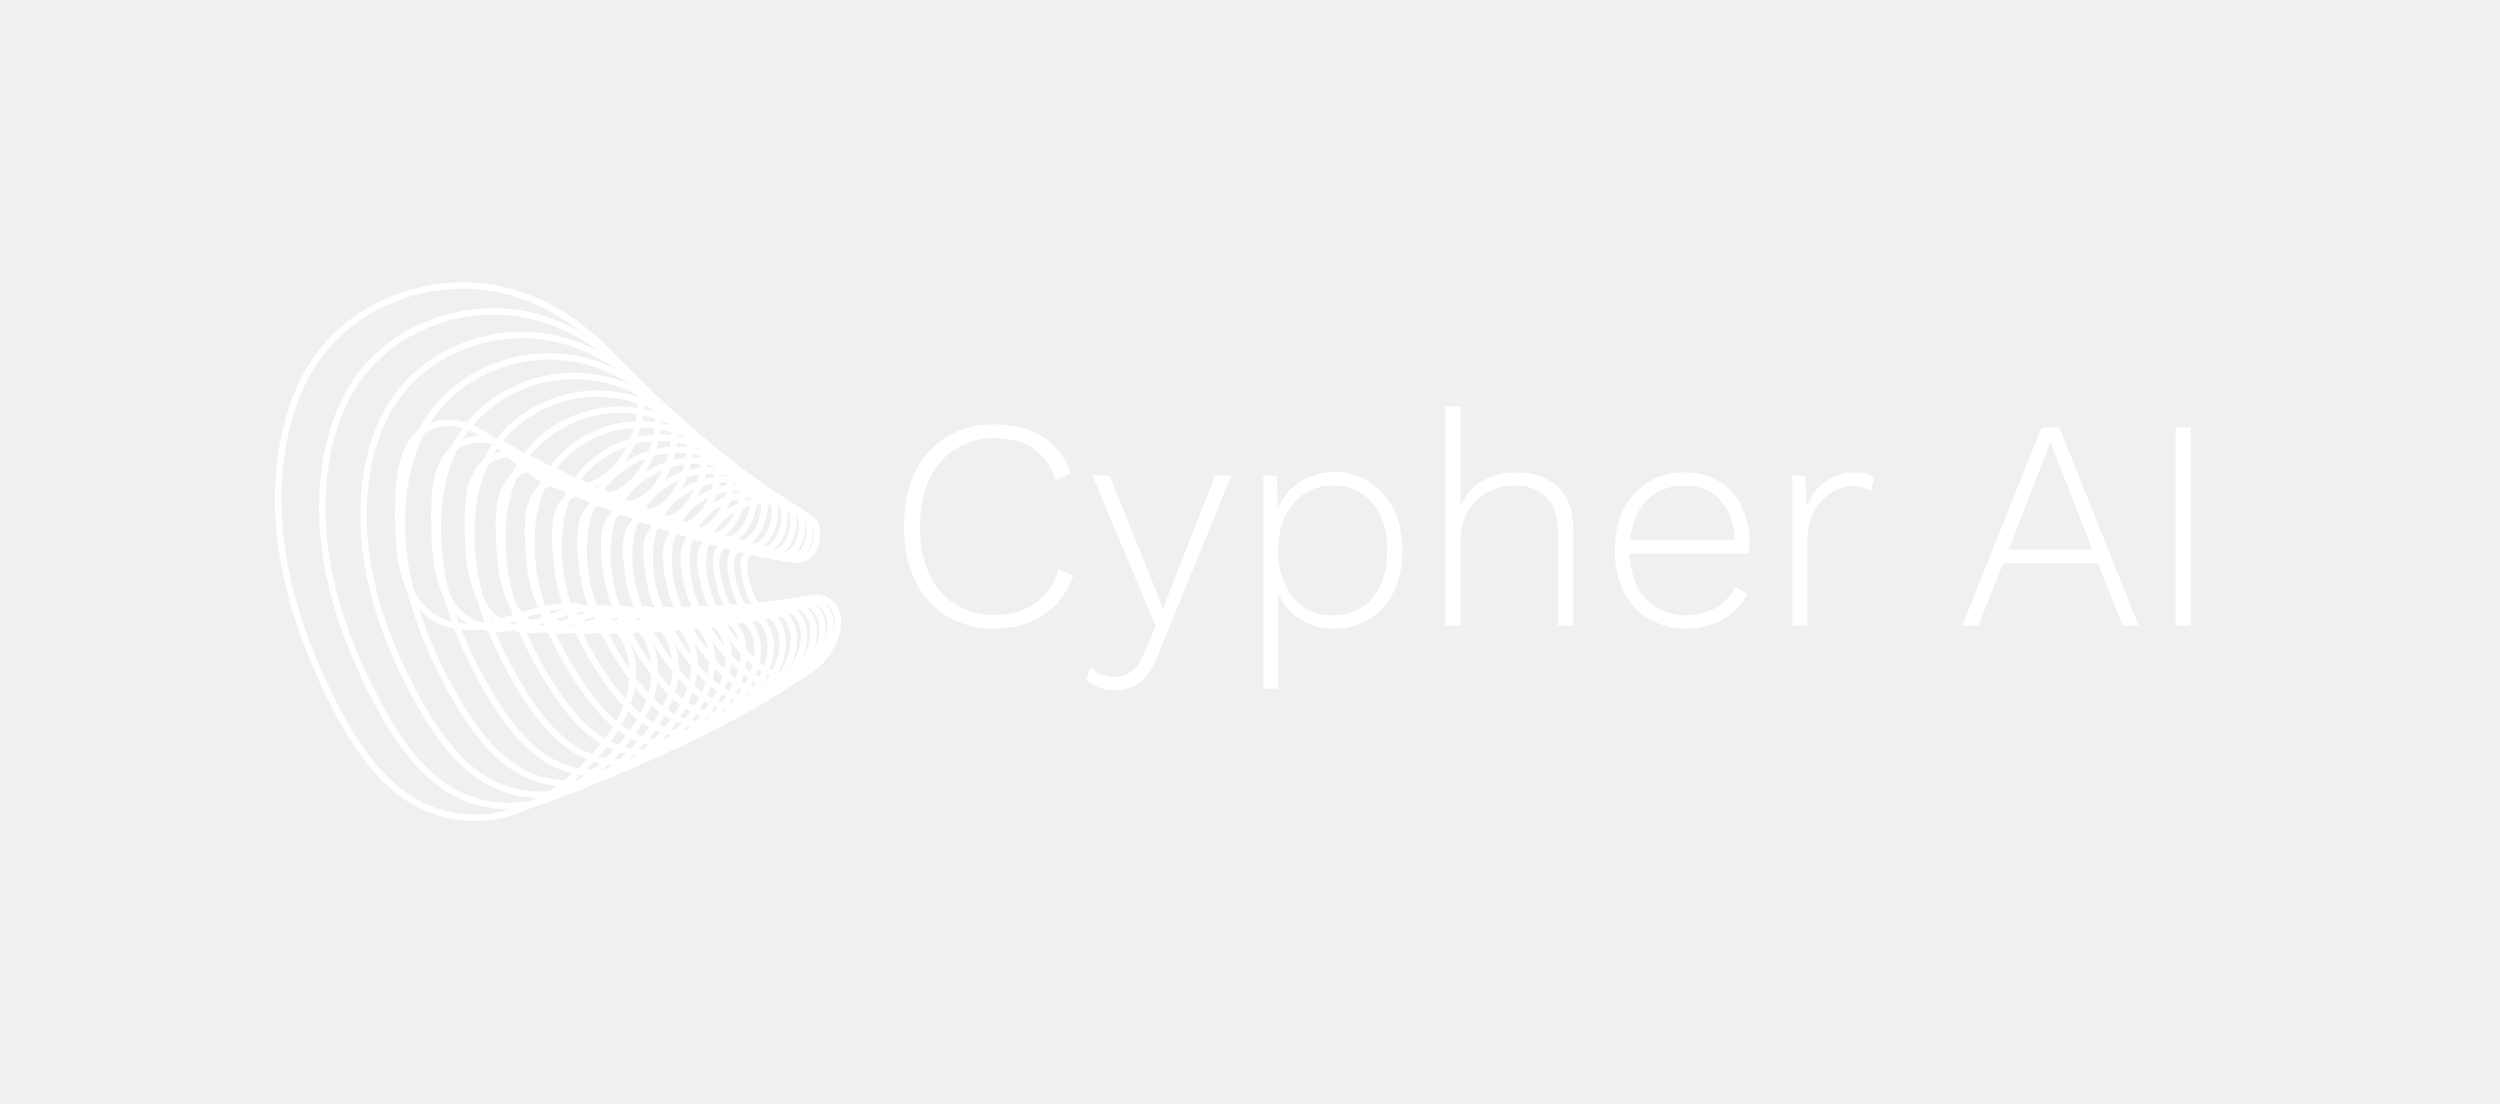
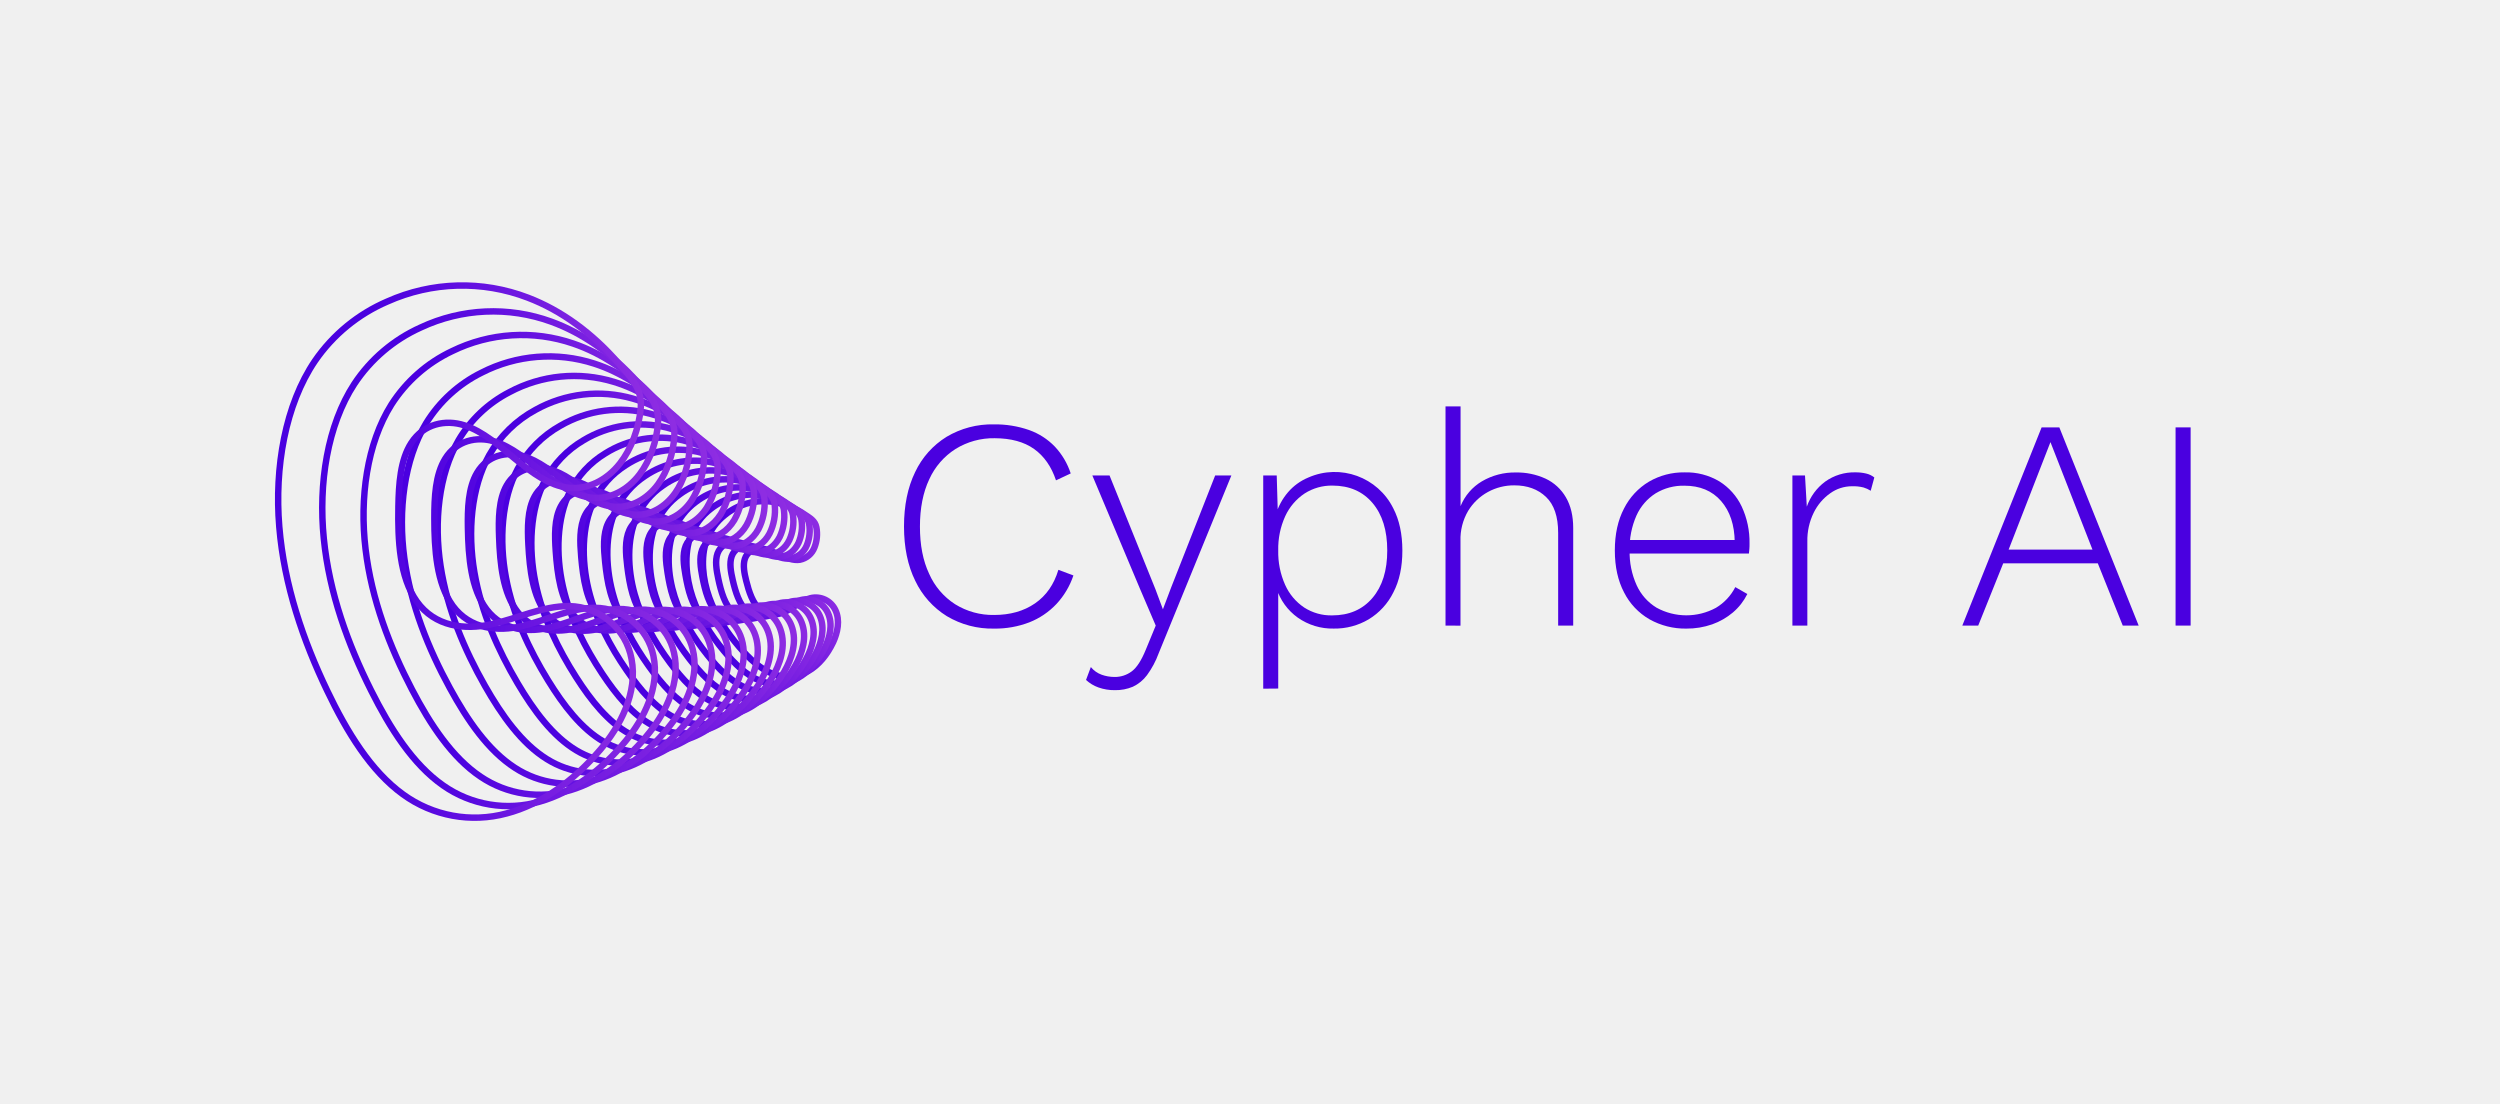
- <svg xmlns="http://www.w3.org/2000/svg" id="Layer_1" data-name="Layer 1" viewBox="0 0 1162.66 513.03">
+ <svg xmlns="http://www.w3.org/2000/svg" xmlns:xlink="http://www.w3.org/1999/xlink" id="Layer_1" data-name="Layer 1" viewBox="0 0 1162.66 513.03">
  <defs>
-     <style>.cls-1{fill:none;stroke:#fff;stroke-miterlimit:10;stroke-width:3px;}.cls-2{fill:#fff;}</style>
+     <style>.cls-1,.cls-10,.cls-11,.cls-12,.cls-13,.cls-14,.cls-15,.cls-16,.cls-2,.cls-3,.cls-4,.cls-5,.cls-6,.cls-7,.cls-8,.cls-9{fill:none;stroke-miterlimit:10;stroke-width:3px;}.cls-1{stroke:url(#linear-gradient);}.cls-2{stroke:url(#linear-gradient-2);}.cls-3{stroke:url(#linear-gradient-3);}.cls-4{stroke:url(#linear-gradient-4);}.cls-5{stroke:url(#linear-gradient-5);}.cls-6{stroke:url(#linear-gradient-6);}.cls-7{stroke:url(#linear-gradient-7);}.cls-8{stroke:url(#linear-gradient-8);}.cls-9{stroke:url(#linear-gradient-9);}.cls-10{stroke:url(#linear-gradient-10);}.cls-11{stroke:url(#linear-gradient-11);}.cls-12{stroke:url(#linear-gradient-12);}.cls-13{stroke:url(#linear-gradient-13);}.cls-14{stroke:url(#linear-gradient-14);}.cls-15{stroke:url(#linear-gradient-15);}.cls-16{stroke:url(#linear-gradient-16);}.cls-17{fill:#4a00e0;}</style>
+     <linearGradient id="linear-gradient" x1="127.85" y1="256.52" x2="299.54" y2="256.52" gradientTransform="translate(266.27 209.6) rotate(-15) scale(0.34)" gradientUnits="userSpaceOnUse">
+       <stop offset="0.26" stop-color="#4a00e0" />
+       <stop offset="1" stop-color="#8e2de2" />
+     </linearGradient>
+     <linearGradient id="linear-gradient-2" x1="127.85" y1="256.52" x2="299.54" y2="256.52" gradientTransform="translate(255.02 203.13) rotate(-14) scale(0.36)" xlink:href="#linear-gradient" />
+     <linearGradient id="linear-gradient-3" x1="127.85" y1="256.52" x2="299.54" y2="256.52" gradientTransform="translate(243.03 195.97) rotate(-13) scale(0.39)" xlink:href="#linear-gradient" />
+     <linearGradient id="linear-gradient-4" x1="127.85" y1="256.52" x2="299.54" y2="256.52" gradientTransform="translate(230.29 188.04) rotate(-12) scale(0.42)" xlink:href="#linear-gradient" />
+     <linearGradient id="linear-gradient-5" x1="127.85" y1="256.52" x2="299.54" y2="256.52" gradientTransform="matrix(0.44, -0.09, 0.09, 0.44, 216.73, 179.28)" xlink:href="#linear-gradient" />
+     <linearGradient id="linear-gradient-6" x1="127.85" y1="256.52" x2="299.54" y2="256.52" gradientTransform="translate(202.33 169.6) rotate(-10) scale(0.48)" xlink:href="#linear-gradient" />
+     <linearGradient id="linear-gradient-7" x1="127.85" y1="256.52" x2="299.54" y2="256.52" gradientTransform="matrix(0.51, -0.08, 0.08, 0.51, 187.02, 158.93)" xlink:href="#linear-gradient" />
+     <linearGradient id="linear-gradient-8" x1="127.85" y1="256.52" x2="299.54" y2="256.52" gradientTransform="translate(170.76 147.17) rotate(-8) scale(0.56)" xlink:href="#linear-gradient" />
+     <linearGradient id="linear-gradient-9" x1="127.85" y1="256.52" x2="299.54" y2="256.52" gradientTransform="translate(153.5 134.23) rotate(-7) scale(0.6)" xlink:href="#linear-gradient" />
+     <linearGradient id="linear-gradient-10" x1="127.85" y1="256.52" x2="299.54" y2="256.52" gradientTransform="translate(135.19 119.98) rotate(-6) scale(0.65)" xlink:href="#linear-gradient" />
+     <linearGradient id="linear-gradient-11" x1="127.85" y1="256.52" x2="299.54" y2="256.52" gradientTransform="matrix(0.69, -0.06, 0.06, 0.69, 115.77, 104.32)" xlink:href="#linear-gradient" />
+     <linearGradient id="linear-gradient-12" x1="127.85" y1="256.52" x2="299.54" y2="256.52" gradientTransform="translate(95.18 87.12) rotate(-4) scale(0.75)" xlink:href="#linear-gradient" />
+     <linearGradient id="linear-gradient-13" x1="127.85" y1="256.52" x2="299.54" y2="256.52" gradientTransform="translate(73.38 68.25) rotate(-3) scale(0.8)" xlink:href="#linear-gradient" />
+     <linearGradient id="linear-gradient-14" x1="127.85" y1="256.52" x2="299.54" y2="256.52" gradientTransform="matrix(0.86, -0.03, 0.03, 0.86, 50.28, 47.55)" xlink:href="#linear-gradient" />
+     <linearGradient id="linear-gradient-15" x1="127.85" y1="256.52" x2="299.54" y2="256.52" gradientTransform="matrix(0.93, -0.02, 0.02, 0.93, 25.85, 24.85)" xlink:href="#linear-gradient" />
+     <linearGradient id="linear-gradient-16" x1="127.85" y1="256.52" x2="299.54" y2="256.52" gradientTransform="matrix(1, 0, 0, 1, 0, 0)" xlink:href="#linear-gradient" />
  </defs>
  <path class="cls-1" d="M358.16,233.23a28.62,28.62,0,0,0-21.08,6.28,26.31,26.31,0,0,0-8.54,11.91c-2.73,7.85-1.81,17.81,1.32,26.52s8.26,16.3,13.9,22.88c4.65,5.42,9.86,10.38,15.66,12.59a19.1,19.1,0,0,0,16.43-1.3c4.91-2.8,8.85-7.65,11.61-13.47,2-4.31,3.39-10.12,1-15a10.07,10.07,0,0,0-11.56-5.44c-4,1-7.36,4-11.08,5.92s-8.37,2.68-12.17-.46c-3.6-3-5.35-8.5-6.62-13.59-.85-3.41-1.6-7.14-.63-10.16a7,7,0,0,1,7.31-4.81c3.06.16,6.12,1.7,9.13,3.07s6.17,2.61,9.15,2.15a9.14,9.14,0,0,0,6.8-5.77,16.85,16.85,0,0,0,.88-9.27c-.55-3.08-3.09-4.41-5.13-5.8A36.11,36.11,0,0,0,358.16,233.23Z" />
-   <path class="cls-1" d="M353.37,230.26a30.83,30.83,0,0,0-22.79,6.35,28.34,28.34,0,0,0-9.4,12.65c-3.08,8.39-2.28,19.11.91,28.54s8.59,17.67,14.53,24.86c4.89,5.91,10.4,11.35,16.6,13.83a20.47,20.47,0,0,0,17.68-1.1c5.33-2.91,9.66-8.05,12.73-14.26,2.28-4.59,3.84-10.81,1.39-16.09A10.83,10.83,0,0,0,372.69,279c-4.33,1-8,4.16-12,6.16s-9.06,2.72-13.08-.72c-3.81-3.27-5.59-9.24-6.86-14.74-.85-3.68-1.6-7.7-.49-10.93a7.53,7.53,0,0,1,7.95-5c3.29.23,6.55,1.94,9.76,3.47s6.58,2.93,9.79,2.49a9.89,9.89,0,0,0,7.43-6.08,18.27,18.27,0,0,0,1.12-10c-.55-3.32-3.24-4.8-5.42-6.33A38.85,38.85,0,0,0,353.37,230.26Z" />
-   <path class="cls-1" d="M348.26,227a33.15,33.15,0,0,0-24.62,6.4A30.63,30.63,0,0,0,313.3,246.8c-3.47,9-2.81,20.51.45,30.7s8.89,19.17,15.15,27c5.14,6.45,11,12.39,17.58,15.18a22.08,22.08,0,0,0,19-.84c5.78-3,10.53-8.48,14-15.1,2.54-4.89,4.33-11.55,1.8-17.27a11.65,11.65,0,0,0-13.14-6.76c-4.68,1-8.66,4.32-13,6.4s-9.78,2.75-14-1c-4-3.58-5.84-10-7.1-16-.84-4-1.57-8.31-.33-11.76a8.11,8.11,0,0,1,8.64-5.26c3.54.31,7,2.2,10.44,3.91s7,3.27,10.48,2.86,6.4-2.79,8.09-6.4a19.51,19.51,0,0,0,1.39-10.68c-.52-3.58-3.39-5.22-5.7-6.9A41.64,41.64,0,0,0,348.26,227Z" />
-   <path class="cls-1" d="M342.84,223.35a35.71,35.71,0,0,0-26.59,6.43A32.72,32.72,0,0,0,304.88,244c-3.9,9.57-3.41,22-.1,33s9.21,20.78,15.78,29.31c5.41,7,11.56,13.54,18.63,16.66a23.75,23.75,0,0,0,20.48-.55c6.27-3.16,11.48-8.92,15.28-16,2.82-5.21,4.88-12.33,2.26-18.53a12.52,12.52,0,0,0-14-7.52c-5.05,1-9.38,4.48-14.13,6.63s-10.57,2.78-15.08-1.36c-4.28-3.93-6.09-10.9-7.33-17.3-.83-4.29-1.53-9-.13-12.65a8.72,8.72,0,0,1,9.39-5.5c3.79.4,7.49,2.5,11.14,4.4s7.49,3.64,11.21,3.27,7-2.88,8.83-6.72a21.1,21.1,0,0,0,1.69-11.46c-.49-3.86-3.55-5.67-6-7.53A45,45,0,0,0,342.84,223.35Z" />
-   <path class="cls-1" d="M337.07,219.36a38.34,38.34,0,0,0-28.7,6.4,35.31,35.31,0,0,0-12.5,15.1c-4.36,10.21-4.07,23.58-.72,35.48s9.51,22.51,16.42,31.81c5.68,7.66,12.17,14.77,19.71,18.26a25.52,25.52,0,0,0,22-.21c6.8-3.28,12.5-9.38,16.73-16.88,3.12-5.55,5.47-13.17,2.77-19.89a13.46,13.46,0,0,0-14.91-8.34c-5.45,1-10.18,4.65-15.32,6.87s-11.42,2.79-16.19-1.75c-4.52-4.31-6.34-11.83-7.56-18.74-.81-4.63-1.48-9.67.1-13.61a9.38,9.38,0,0,1,10.2-5.73c4.07.5,8,2.83,11.9,4.94s8,4.06,12,3.73,7.52-3,9.61-7.06a22.59,22.59,0,0,0,2-12.29c-.45-4.16-3.71-6.17-6.31-8.21A48.23,48.23,0,0,0,337.07,219.36Z" />
-   <path class="cls-1" d="M331,215a41.21,41.21,0,0,0-31,6.35,38,38,0,0,0-13.72,16c-4.88,10.9-4.82,25.28-1.44,38.14s9.8,24.37,17.05,34.51c6,8.34,12.82,16.1,20.85,20a27.44,27.44,0,0,0,23.69.19c7.37-3.39,13.62-9.84,18.31-17.83,3.46-5.91,6.12-14.06,3.35-21.33a14.49,14.49,0,0,0-15.88-9.25c-5.88,1-11,4.81-16.6,7.1s-12.32,2.78-17.36-2.19c-4.79-4.71-6.6-12.84-7.78-20.29-.79-5-1.41-10.42.36-14.62,2-4.79,6.7-6.59,11.07-6s8.55,3.19,12.7,5.53,8.51,4.52,12.82,4.23,8.14-3,10.47-7.41a24.36,24.36,0,0,0,2.42-13.17c-.41-4.48-3.87-6.7-6.63-8.94A51.86,51.86,0,0,0,331,215Z" />
-   <path class="cls-1" d="M324.45,210.1A44.29,44.29,0,0,0,291,216.35a40.75,40.75,0,0,0-15,16.93c-5.46,11.63-5.66,27.08-2.27,41s10.08,26.39,17.69,37.42c6.26,9.08,13.47,17.56,22,21.89a29.51,29.51,0,0,0,25.47.65c8-3.51,14.83-10.33,20-18.83,3.84-6.29,6.86-15,4-22.86A15.58,15.58,0,0,0,346,282.27c-6.33,1-11.94,5-18,7.32s-13.31,2.76-18.64-2.67c-5.05-5.16-6.85-13.93-8-22-.76-5.39-1.32-11.24.66-15.72,2.25-5.11,7.33-7,12-6.21s9.14,3.59,13.55,6.18,9.06,5,13.71,4.8,8.8-3.12,11.39-7.78a26.15,26.15,0,0,0,2.85-14.11c-.36-4.82-4-7.28-7-9.74A55.81,55.81,0,0,0,324.45,210.1Z" />
-   <path class="cls-1" d="M317.56,204.76a47.71,47.71,0,0,0-36.06,6.09A43.81,43.81,0,0,0,265,228.77c-6.09,12.4-6.6,29-3.21,44s10.34,28.56,18.31,40.56c6.56,9.88,14.16,19.13,23.28,24a31.71,31.71,0,0,0,27.37,1.17c8.65-3.62,16.14-10.82,21.87-19.86,4.24-6.69,7.65-16,4.74-24.51a16.76,16.76,0,0,0-18-11.33c-6.83.9-12.93,5.11-19.46,7.53s-14.35,2.72-20-3.22c-5.34-5.64-7.11-15.11-8.17-23.76-.71-5.8-1.21-12.1,1-16.89,2.52-5.45,8-7.34,13-6.45s9.76,4,14.45,6.9,9.65,5.57,14.65,5.41,9.52-3.19,12.39-8.14A28.1,28.1,0,0,0,350.64,229c-.29-5.19-4.2-7.9-7.3-10.6A60,60,0,0,0,317.56,204.76Z" />
-   <path class="cls-1" d="M310.24,198.89a51.29,51.29,0,0,0-38.88,5.87,47.11,47.11,0,0,0-18.06,19c-6.78,13.22-7.64,31.07-4.28,47.26s10.58,30.9,18.93,43.95c6.87,10.74,14.86,20.82,24.58,26.18a34.12,34.12,0,0,0,29.4,1.77c9.37-3.72,17.55-11.33,23.88-20.94,4.69-7.11,8.53-17.06,5.56-26.26a18,18,0,0,0-19.11-12.52c-7.37.84-14,5.25-21.07,7.73s-15.48,2.65-21.42-3.84c-5.64-6.16-7.36-16.37-8.34-25.7-.65-6.25-1.07-13,1.4-18.13,2.82-5.81,8.75-7.74,14.13-6.7s10.42,4.53,15.41,7.7,10.27,6.16,15.65,6.09,10.3-3.25,13.48-8.52a30.37,30.37,0,0,0,3.86-16.19c-.22-5.59-4.37-8.57-7.65-11.54A64.6,64.6,0,0,0,310.24,198.89Z" />
-   <path class="cls-1" d="M302.49,192.45A55.07,55.07,0,0,0,260.58,198a50.72,50.72,0,0,0-19.78,20c-7.54,14.08-8.79,33.26-5.48,50.73s10.79,33.42,19.52,47.6c7.18,11.68,15.59,22.67,25.94,28.61a36.65,36.65,0,0,0,31.57,2.46c10.15-3.83,19.08-11.85,26.07-22.07,5.17-7.56,9.49-18.17,6.47-28.13a19.36,19.36,0,0,0-20.32-13.81c-7.93.76-15.15,5.38-22.79,7.91s-16.7,2.56-23-4.53c-5.94-6.73-7.6-17.74-8.48-27.78-.58-6.73-.9-14,1.85-19.47,3.13-6.2,9.55-8.16,15.32-6.94s11.11,5.06,16.41,8.57,10.93,6.81,16.71,6.84,11.14-3.3,14.65-8.91a32.54,32.54,0,0,0,4.46-17.34c-.13-6-4.54-9.29-8-12.54C322.93,201,312.88,195.21,302.49,192.45Z" />
-   <path class="cls-1" d="M294.27,185.37a59.33,59.33,0,0,0-45.16,5.21,54.5,54.5,0,0,0-21.64,21.18c-8.37,15-10.08,35.59-6.84,54.43s11,36.14,20.09,51.55c7.5,12.69,16.33,24.67,27.35,31.25a39.46,39.46,0,0,0,33.9,3.24c11-3.94,20.74-12.39,28.44-23.25,5.7-8,10.54-19.36,7.48-30.11a20.83,20.83,0,0,0-21.58-15.24c-8.54.67-16.39,5.5-24.65,8.08s-18,2.44-24.6-5.3c-6.26-7.35-7.84-19.21-8.6-30-.5-7.25-.71-15.1,2.35-20.9,3.49-6.6,10.43-8.59,16.6-7.16s11.85,5.64,17.49,9.51,11.62,7.53,17.84,7.67,12-3.34,15.92-9.3a35,35,0,0,0,5.11-18.56c0-6.46-4.7-10.08-8.37-13.63C316.09,195,305.39,188.53,294.27,185.37Z" />
-   <path class="cls-1" d="M285.58,177.61a63.67,63.67,0,0,0-48.65,4.76,58.53,58.53,0,0,0-23.67,22.36c-9.28,16-11.5,38.07-8.38,58.39s11.12,39.05,20.63,55.8c7.84,13.78,17.1,26.82,28.82,34.1a42.4,42.4,0,0,0,36.39,4.12c11.87-4,22.52-12.93,31-24.46,6.28-8.52,11.7-20.61,8.6-32.23a22.39,22.39,0,0,0-22.91-16.79c-9.19.56-17.73,5.61-26.66,8.23s-19.39,2.28-26.34-6.17c-6.6-8-8.07-20.8-8.68-32.44-.4-7.8-.48-16.25,2.92-22.42,3.87-7,11.37-9,18-7.4s12.64,6.3,18.63,10.56,12.34,8.32,19,8.58c6.54.26,13-3.36,17.29-9.7a37.76,37.76,0,0,0,5.85-19.85c.08-7-4.88-10.93-8.75-14.82C308.85,188.35,297.47,181.22,285.58,177.61Z" />
-   <path class="cls-1" d="M276.37,169.1A68.52,68.52,0,0,0,224,173.3a63.12,63.12,0,0,0-25.87,23.6c-10.27,17-13.08,40.72-10.1,62.62s11.23,42.2,21.14,60.38c8.16,15,17.87,29.16,30.34,37.2a45.59,45.59,0,0,0,39,5.11c12.84-4.1,24.46-13.47,33.8-25.71,6.91-9,13-21.94,9.85-34.5a24.08,24.08,0,0,0-24.31-18.47c-9.9.43-19.17,5.69-28.82,8.34s-20.89,2.1-28.21-7.12c-6.94-8.74-8.28-22.51-8.71-35-.3-8.4-.22-17.48,3.55-24.05,4.3-7.49,12.39-9.51,19.47-7.62s13.47,7,19.83,11.71,13.12,9.17,20.3,9.58,14-3.38,18.77-10.11c3.89-5.54,6.42-13.5,6.66-21.23.22-7.48-5-11.84-9.13-16.1C301.19,181.08,289.09,173.21,276.37,169.1Z" />
-   <path class="cls-1" d="M266.63,159.79a73.63,73.63,0,0,0-56.41,3.53A67.85,67.85,0,0,0,182,188.2c-11.36,18.08-14.82,43.53-12,67.14s11.28,45.57,21.59,65.3c8.49,16.25,18.67,31.69,31.92,40.57a49,49,0,0,0,41.88,6.23c13.88-4.17,26.55-14,36.82-27,7.6-9.59,14.35-23.35,11.24-36.9a25.88,25.88,0,0,0-25.79-20.32c-10.65.27-20.72,5.76-31.14,8.43s-22.5,1.86-30.19-8.19c-7.3-9.53-8.49-24.36-8.72-37.84-.15-9,.1-18.79,4.28-25.79,4.75-8,13.5-10,21.07-7.82s14.35,7.79,21.1,13,13.93,10.1,21.64,10.68c7.55.56,15.16-3.37,20.37-10.51,4.29-5.89,7.16-14.4,7.56-22.71.38-8-5.19-12.82-9.51-17.47C293.09,173.13,280.23,164.43,266.63,159.79Z" />
-   <path class="cls-1" d="M256.34,149.58a79.22,79.22,0,0,0-60.71,2.74,72.83,72.83,0,0,0-30.84,26.23c-12.56,19.22-16.76,46.52-14.2,71.95s11.27,49.2,22,70.61c8.83,17.63,19.48,34.42,33.56,44.22A52.74,52.74,0,0,0,251,372.81c15-4.22,28.81-14.59,40.1-28.35,8.34-10.17,15.85-24.83,12.77-39.46a27.83,27.83,0,0,0-27.35-22.33c-11.45.1-22.38,5.8-33.63,8.48s-24.23,1.57-32.31-9.37C203,271.4,202,255.43,202,240.94c0-9.71.46-20.21,5.08-27.65,5.26-8.48,14.7-10.49,22.8-8s15.28,8.63,22.44,14.32,14.79,11.13,23.07,11.89c8.11.74,16.36-3.33,22.1-10.92,4.72-6.25,8-15.34,8.55-24.27.56-8.62-5.34-13.88-9.9-19C284.53,164.43,270.87,154.84,256.34,149.58Z" />
-   <path class="cls-1" d="M245.46,138.42a85.19,85.19,0,0,0-65.32,1.81,78.34,78.34,0,0,0-33.65,27.61c-13.86,20.43-18.88,49.7-16.61,77.09s11.19,53.11,22.31,76.33c9.15,19.12,20.29,37.37,35.24,48.17a56.67,56.67,0,0,0,48.14,8.88c16.22-4.25,31.25-15.14,43.65-29.72,9.16-10.78,17.51-26.4,14.47-42.19a29.93,29.93,0,0,0-29-24.52c-12.31-.11-24.16,5.82-36.31,8.48s-26.08,1.25-34.56-10.67c-8.05-11.3-8.82-28.49-8.54-44.07.18-10.44.87-21.72,6-29.63,5.82-9,16-11,24.67-8.19s16.26,9.57,23.86,15.82,15.69,12.24,24.58,13.22c8.7.95,17.64-3.28,23.95-11.33,5.2-6.63,8.86-16.34,9.66-25.93.76-9.26-5.48-15-10.29-20.57C275.49,154.91,261,144.34,245.46,138.42Z" />
-   <path class="cls-2" d="M499.21,267.62a36.62,36.62,0,0,1-7.89,13.27,34.87,34.87,0,0,1-12.57,8.52,44,44,0,0,1-16.42,2.93,41.14,41.14,0,0,1-22-5.79,39,39,0,0,1-14.67-16.42q-5.24-10.61-5.24-25.28t5.17-25.28a38.57,38.57,0,0,1,14.6-16.41,41.15,41.15,0,0,1,22-5.8A47.76,47.76,0,0,1,478.61,200a31.05,31.05,0,0,1,11.94,7.68,33.26,33.26,0,0,1,7.4,12.5l-6.84,3.21q-3.23-9.63-10.2-14.59t-18.3-5a33.47,33.47,0,0,0-18.22,5,32.69,32.69,0,0,0-12.23,14.1q-4.32,9.15-4.33,22t4.27,21.93A32.26,32.26,0,0,0,444.18,281a33.2,33.2,0,0,0,18.15,5q11.18,0,19-5.38T492.22,265Z" />
-   <path class="cls-2" d="M572.67,221.11l-33.8,82.68a40.92,40.92,0,0,1-5.44,10.2,17.32,17.32,0,0,1-6.57,5.38,20.54,20.54,0,0,1-8.38,1.6,22.13,22.13,0,0,1-7.61-1.25,16.82,16.82,0,0,1-5.8-3.5l2.24-6a11.45,11.45,0,0,0,5,3.56,17.73,17.73,0,0,0,6,1.05,13,13,0,0,0,8-2.59q3.5-2.58,6.57-10.12l4.61-11.18-7.41-17.31L508,221.11h8L537.34,274l3.49,9.36,3.77-10,20.53-52.24Z" />
-   <path class="cls-2" d="M587.48,320.28V221.11h6.28l.56,19.41-1-1.11A28.5,28.5,0,0,1,599,228.93a25.19,25.19,0,0,1,9.43-6.84A30.43,30.43,0,0,1,648,236.47q4.18,8.1,4.19,19.56T648,275.51A30.29,30.29,0,0,1,636.57,288a30.89,30.89,0,0,1-16.27,4.33,28,28,0,0,1-16.76-5.1,26.44,26.44,0,0,1-9.92-13.75l.84-1.26v48Zm32-34.08q11.88,0,18.79-8.11T645.16,256q0-14-6.84-22.07t-18.58-8.1a23.3,23.3,0,0,0-13.06,3.7A25.46,25.46,0,0,0,597.74,240a36.47,36.47,0,0,0-3.28,16A37.12,37.12,0,0,0,597.67,272a24.87,24.87,0,0,0,8.87,10.54A23.08,23.08,0,0,0,619.46,286.2Z" />
-   <path class="cls-2" d="M672.26,290.94V189h7v46.38a23.78,23.78,0,0,1,9.92-11.53,30,30,0,0,1,15.78-4.12,31.8,31.8,0,0,1,13.83,2.87,21.48,21.48,0,0,1,9.43,8.65q3.42,5.81,3.42,14.32v45.39h-7V247.79q0-11.32-5.66-16.7t-14.74-5.37A25.19,25.19,0,0,0,692,228.79a24.59,24.59,0,0,0-9.22,8.8,26,26,0,0,0-3.56,14v39.38Z" />
-   <path class="cls-2" d="M784.27,292.34A33.87,33.87,0,0,1,767.09,288a30,30,0,0,1-11.8-12.5Q751,267.34,751,256t4.26-19.49a30.48,30.48,0,0,1,11.6-12.5,32,32,0,0,1,16.55-4.33,30,30,0,0,1,16.2,4.19A27.7,27.7,0,0,1,810,235.56a39.07,39.07,0,0,1,3.64,17.25c0,.84,0,1.66-.07,2.45s-.12,1.51-.21,2.16h-58v-6.28h54.89l-3.49,1q-.13-12-6.35-19.14t-17.11-7.12A24.62,24.62,0,0,0,770,229.42a23.78,23.78,0,0,0-8.94,10.33A37.79,37.79,0,0,0,757.88,256a37.08,37.08,0,0,0,3.28,16.2,23.69,23.69,0,0,0,9.22,10.4,28.8,28.8,0,0,0,27.65.07,23.85,23.85,0,0,0,9-9.63l5.59,3.21a27,27,0,0,1-6.71,8.59,31,31,0,0,1-9.63,5.52A35.49,35.49,0,0,1,784.27,292.34Z" />
-   <path class="cls-2" d="M833.58,290.94V221.11h5.86l.84,14.52A24.49,24.49,0,0,1,848.8,224a23.13,23.13,0,0,1,14.11-4.33,20.92,20.92,0,0,1,5,.56,9.54,9.54,0,0,1,3.77,1.82L870,228.23a13.61,13.61,0,0,0-3.35-1.53,19.54,19.54,0,0,0-5.45-.56,17.34,17.34,0,0,0-10.05,3.28,23.84,23.84,0,0,0-7.69,9.08,29.21,29.21,0,0,0-2.93,13.34v39.1Z" />
-   <path class="cls-2" d="M994.62,290.94h-7.4L975.62,262h-44L920,290.94h-7.4l36.88-92.18h8.24Zm-60.48-35.33h39l-19.55-50Z" />
-   <path class="cls-2" d="M1018.78,198.76v92.18h-7V198.76Z" />
+   <path class="cls-2" d="M353.37,230.26a30.83,30.83,0,0,0-22.79,6.35,28.34,28.34,0,0,0-9.4,12.65c-3.08,8.39-2.28,19.11.91,28.54s8.59,17.67,14.53,24.86c4.89,5.91,10.4,11.35,16.6,13.83a20.47,20.47,0,0,0,17.68-1.1c5.33-2.91,9.66-8.05,12.73-14.26,2.28-4.59,3.84-10.81,1.39-16.09A10.83,10.83,0,0,0,372.69,279c-4.33,1-8,4.16-12,6.16s-9.06,2.72-13.08-.72c-3.81-3.27-5.59-9.24-6.86-14.74-.85-3.68-1.6-7.7-.49-10.93a7.53,7.53,0,0,1,7.95-5c3.29.23,6.55,1.94,9.76,3.47s6.58,2.93,9.79,2.49a9.89,9.89,0,0,0,7.43-6.08,18.27,18.27,0,0,0,1.12-10c-.55-3.32-3.24-4.8-5.42-6.33A38.85,38.85,0,0,0,353.37,230.26Z" />
+   <path class="cls-3" d="M348.26,227a33.15,33.15,0,0,0-24.62,6.4A30.63,30.63,0,0,0,313.3,246.8c-3.47,9-2.81,20.51.45,30.7s8.89,19.17,15.15,27c5.14,6.45,11,12.39,17.58,15.18a22.08,22.08,0,0,0,19-.84c5.78-3,10.53-8.48,14-15.1,2.54-4.89,4.33-11.55,1.8-17.27a11.65,11.65,0,0,0-13.14-6.76c-4.68,1-8.66,4.32-13,6.4s-9.78,2.75-14-1c-4-3.58-5.84-10-7.1-16-.84-4-1.57-8.31-.33-11.76a8.11,8.11,0,0,1,8.64-5.26c3.54.31,7,2.2,10.44,3.91s7,3.27,10.48,2.86,6.4-2.79,8.09-6.4a19.51,19.51,0,0,0,1.39-10.68c-.52-3.58-3.39-5.22-5.7-6.9A41.64,41.64,0,0,0,348.26,227Z" />
+   <path class="cls-4" d="M342.84,223.35a35.71,35.71,0,0,0-26.59,6.43A32.72,32.72,0,0,0,304.88,244c-3.9,9.57-3.41,22-.1,33s9.21,20.78,15.78,29.31c5.41,7,11.56,13.54,18.63,16.66a23.75,23.75,0,0,0,20.48-.55c6.27-3.16,11.48-8.92,15.28-16,2.82-5.21,4.88-12.33,2.26-18.53a12.52,12.52,0,0,0-14-7.52c-5.05,1-9.38,4.48-14.13,6.63s-10.57,2.78-15.08-1.36c-4.28-3.93-6.09-10.9-7.33-17.3-.83-4.29-1.53-9-.13-12.65a8.72,8.72,0,0,1,9.39-5.5c3.79.4,7.49,2.5,11.14,4.4s7.49,3.64,11.21,3.27,7-2.88,8.83-6.72a21.1,21.1,0,0,0,1.69-11.46c-.49-3.86-3.55-5.67-6-7.53A45,45,0,0,0,342.84,223.35Z" />
+   <path class="cls-5" d="M337.07,219.36a38.34,38.34,0,0,0-28.7,6.4,35.31,35.31,0,0,0-12.5,15.1c-4.36,10.21-4.07,23.58-.72,35.48s9.51,22.51,16.42,31.81c5.68,7.66,12.17,14.77,19.71,18.26a25.52,25.52,0,0,0,22-.21c6.8-3.28,12.5-9.38,16.73-16.88,3.12-5.55,5.47-13.17,2.77-19.89a13.46,13.46,0,0,0-14.91-8.34c-5.45,1-10.18,4.65-15.32,6.87s-11.42,2.79-16.19-1.75c-4.52-4.31-6.34-11.83-7.56-18.74-.81-4.63-1.48-9.67.1-13.61a9.38,9.38,0,0,1,10.2-5.73c4.07.5,8,2.83,11.9,4.94s8,4.06,12,3.73,7.52-3,9.61-7.06a22.59,22.59,0,0,0,2-12.29c-.45-4.16-3.71-6.17-6.31-8.21A48.23,48.23,0,0,0,337.07,219.36Z" />
+   <path class="cls-6" d="M331,215a41.21,41.21,0,0,0-31,6.35,38,38,0,0,0-13.72,16c-4.88,10.9-4.82,25.28-1.44,38.14s9.8,24.37,17.05,34.51c6,8.34,12.82,16.1,20.85,20a27.44,27.44,0,0,0,23.69.19c7.37-3.39,13.62-9.84,18.31-17.83,3.46-5.91,6.12-14.06,3.35-21.33a14.49,14.49,0,0,0-15.88-9.25c-5.88,1-11,4.81-16.6,7.1s-12.32,2.78-17.36-2.19c-4.79-4.71-6.6-12.84-7.78-20.29-.79-5-1.41-10.42.36-14.62,2-4.79,6.7-6.59,11.07-6s8.55,3.19,12.7,5.53,8.51,4.52,12.82,4.23,8.14-3,10.47-7.41a24.36,24.36,0,0,0,2.42-13.17c-.41-4.48-3.87-6.7-6.63-8.94A51.86,51.86,0,0,0,331,215Z" />
+   <path class="cls-7" d="M324.45,210.1A44.29,44.29,0,0,0,291,216.35a40.75,40.75,0,0,0-15,16.93c-5.46,11.63-5.66,27.08-2.27,41s10.08,26.39,17.69,37.42c6.26,9.08,13.47,17.56,22,21.89a29.51,29.51,0,0,0,25.47.65c8-3.51,14.83-10.33,20-18.83,3.84-6.29,6.86-15,4-22.86A15.58,15.58,0,0,0,346,282.27c-6.33,1-11.94,5-18,7.32s-13.31,2.76-18.64-2.67c-5.05-5.16-6.85-13.93-8-22-.76-5.39-1.32-11.24.66-15.72,2.25-5.11,7.33-7,12-6.21s9.14,3.59,13.55,6.18,9.06,5,13.71,4.8,8.8-3.12,11.39-7.78a26.15,26.15,0,0,0,2.85-14.11c-.36-4.82-4-7.28-7-9.74A55.81,55.81,0,0,0,324.45,210.1Z" />
+   <path class="cls-8" d="M317.56,204.76a47.71,47.71,0,0,0-36.06,6.09A43.81,43.81,0,0,0,265,228.77c-6.09,12.4-6.6,29-3.21,44s10.34,28.56,18.31,40.56c6.56,9.88,14.16,19.13,23.28,24a31.71,31.71,0,0,0,27.37,1.17c8.65-3.62,16.14-10.82,21.87-19.86,4.24-6.69,7.65-16,4.74-24.51a16.76,16.76,0,0,0-18-11.33c-6.83.9-12.93,5.11-19.46,7.53s-14.35,2.72-20-3.22c-5.34-5.64-7.11-15.11-8.17-23.76-.71-5.8-1.21-12.1,1-16.89,2.52-5.45,8-7.34,13-6.45s9.76,4,14.45,6.9,9.65,5.57,14.65,5.41,9.52-3.19,12.39-8.14A28.1,28.1,0,0,0,350.64,229c-.29-5.19-4.2-7.9-7.3-10.6A60,60,0,0,0,317.56,204.76Z" />
+   <path class="cls-9" d="M310.24,198.89a51.29,51.29,0,0,0-38.88,5.87,47.11,47.11,0,0,0-18.06,19c-6.78,13.22-7.64,31.07-4.28,47.26s10.58,30.9,18.93,43.95c6.87,10.74,14.86,20.82,24.58,26.18a34.12,34.12,0,0,0,29.4,1.77c9.37-3.72,17.55-11.33,23.88-20.94,4.69-7.11,8.53-17.06,5.56-26.26a18,18,0,0,0-19.11-12.52c-7.37.84-14,5.25-21.07,7.73s-15.48,2.65-21.42-3.84c-5.64-6.16-7.36-16.37-8.34-25.7-.65-6.25-1.07-13,1.4-18.13,2.82-5.81,8.75-7.74,14.13-6.7s10.42,4.53,15.41,7.7,10.27,6.16,15.65,6.09,10.3-3.25,13.48-8.52a30.37,30.37,0,0,0,3.86-16.19c-.22-5.59-4.37-8.57-7.65-11.54A64.6,64.6,0,0,0,310.24,198.89Z" />
+   <path class="cls-10" d="M302.49,192.45A55.07,55.07,0,0,0,260.58,198a50.72,50.72,0,0,0-19.78,20c-7.54,14.08-8.79,33.26-5.48,50.73s10.79,33.42,19.52,47.6c7.18,11.68,15.59,22.67,25.94,28.61a36.65,36.65,0,0,0,31.57,2.46c10.15-3.83,19.08-11.85,26.07-22.07,5.17-7.56,9.49-18.17,6.47-28.13a19.36,19.36,0,0,0-20.32-13.81c-7.93.76-15.15,5.38-22.79,7.91s-16.7,2.56-23-4.53c-5.94-6.73-7.6-17.74-8.48-27.78-.58-6.73-.9-14,1.85-19.47,3.13-6.2,9.55-8.16,15.32-6.94s11.11,5.06,16.41,8.57,10.93,6.81,16.71,6.84,11.14-3.3,14.65-8.91a32.54,32.54,0,0,0,4.46-17.34c-.13-6-4.54-9.29-8-12.54C322.93,201,312.88,195.21,302.49,192.45Z" />
+   <path class="cls-11" d="M294.27,185.37a59.33,59.33,0,0,0-45.16,5.21,54.5,54.5,0,0,0-21.64,21.18c-8.37,15-10.08,35.59-6.84,54.43s11,36.14,20.09,51.55c7.5,12.69,16.33,24.67,27.35,31.25a39.46,39.46,0,0,0,33.9,3.24c11-3.94,20.74-12.39,28.44-23.25,5.7-8,10.54-19.36,7.48-30.11a20.83,20.83,0,0,0-21.58-15.24c-8.54.67-16.39,5.5-24.65,8.08s-18,2.44-24.6-5.3c-6.26-7.35-7.84-19.21-8.6-30-.5-7.25-.71-15.1,2.35-20.9,3.49-6.6,10.43-8.59,16.6-7.16s11.85,5.64,17.49,9.51,11.62,7.53,17.84,7.67,12-3.34,15.92-9.3a35,35,0,0,0,5.11-18.56c0-6.46-4.7-10.08-8.37-13.63C316.09,195,305.39,188.53,294.27,185.37Z" />
+   <path class="cls-12" d="M285.58,177.61a63.67,63.67,0,0,0-48.65,4.76,58.53,58.53,0,0,0-23.67,22.36c-9.28,16-11.5,38.07-8.38,58.39s11.12,39.05,20.63,55.8c7.84,13.78,17.1,26.82,28.82,34.1a42.4,42.4,0,0,0,36.39,4.12c11.87-4,22.52-12.93,31-24.46,6.28-8.52,11.7-20.61,8.6-32.23a22.39,22.39,0,0,0-22.91-16.79c-9.19.56-17.73,5.61-26.66,8.23s-19.39,2.28-26.34-6.17c-6.6-8-8.07-20.8-8.68-32.44-.4-7.8-.48-16.25,2.92-22.42,3.87-7,11.37-9,18-7.4s12.64,6.3,18.63,10.56,12.34,8.32,19,8.58c6.54.26,13-3.36,17.29-9.7a37.76,37.76,0,0,0,5.85-19.85c.08-7-4.88-10.93-8.75-14.82C308.85,188.35,297.47,181.22,285.58,177.61Z" />
+   <path class="cls-13" d="M276.37,169.1A68.52,68.52,0,0,0,224,173.3a63.12,63.12,0,0,0-25.87,23.6c-10.27,17-13.08,40.72-10.1,62.62s11.23,42.2,21.14,60.38c8.16,15,17.87,29.16,30.34,37.2a45.59,45.59,0,0,0,39,5.11c12.84-4.1,24.46-13.47,33.8-25.71,6.91-9,13-21.94,9.85-34.5a24.08,24.08,0,0,0-24.31-18.47c-9.9.43-19.17,5.69-28.82,8.34s-20.89,2.1-28.21-7.12c-6.94-8.74-8.28-22.51-8.71-35-.3-8.4-.22-17.48,3.55-24.05,4.3-7.49,12.39-9.51,19.47-7.62s13.47,7,19.83,11.71,13.12,9.17,20.3,9.58,14-3.38,18.77-10.11c3.89-5.54,6.42-13.5,6.66-21.23.22-7.48-5-11.84-9.13-16.1C301.19,181.08,289.09,173.21,276.37,169.1Z" />
+   <path class="cls-14" d="M266.63,159.79a73.63,73.63,0,0,0-56.41,3.53A67.85,67.85,0,0,0,182,188.2c-11.36,18.08-14.82,43.53-12,67.14s11.28,45.57,21.59,65.3c8.49,16.25,18.67,31.69,31.92,40.57a49,49,0,0,0,41.88,6.23c13.88-4.17,26.55-14,36.82-27,7.6-9.59,14.35-23.35,11.24-36.9a25.88,25.88,0,0,0-25.79-20.32c-10.65.27-20.72,5.76-31.14,8.43s-22.5,1.86-30.19-8.19c-7.3-9.53-8.49-24.36-8.72-37.84-.15-9,.1-18.79,4.28-25.79,4.75-8,13.5-10,21.07-7.82s14.35,7.79,21.1,13,13.93,10.1,21.64,10.68c7.55.56,15.16-3.37,20.37-10.51,4.29-5.89,7.16-14.4,7.56-22.71.38-8-5.19-12.82-9.51-17.47C293.09,173.13,280.23,164.43,266.63,159.79Z" />
+   <path class="cls-15" d="M256.34,149.58a79.22,79.22,0,0,0-60.71,2.74,72.83,72.83,0,0,0-30.84,26.23c-12.56,19.22-16.76,46.52-14.2,71.95s11.27,49.2,22,70.61c8.83,17.63,19.48,34.42,33.56,44.22A52.74,52.74,0,0,0,251,372.81c15-4.22,28.81-14.59,40.1-28.35,8.34-10.17,15.85-24.83,12.77-39.46a27.83,27.83,0,0,0-27.35-22.33c-11.45.1-22.38,5.8-33.63,8.48s-24.23,1.57-32.31-9.37C203,271.4,202,255.43,202,240.94c0-9.71.46-20.21,5.08-27.65,5.26-8.48,14.7-10.49,22.8-8s15.28,8.63,22.44,14.32,14.79,11.13,23.07,11.89c8.11.74,16.36-3.33,22.1-10.92,4.72-6.25,8-15.34,8.55-24.27.56-8.62-5.34-13.88-9.9-19C284.53,164.43,270.87,154.84,256.34,149.58Z" />
+   <path class="cls-16" d="M245.46,138.42a85.19,85.19,0,0,0-65.32,1.81,78.34,78.34,0,0,0-33.65,27.61c-13.86,20.43-18.88,49.7-16.61,77.09s11.19,53.11,22.31,76.33c9.15,19.12,20.29,37.37,35.24,48.17a56.67,56.67,0,0,0,48.14,8.88c16.22-4.25,31.25-15.14,43.65-29.72,9.16-10.78,17.51-26.4,14.47-42.19a29.93,29.93,0,0,0-29-24.52c-12.31-.11-24.16,5.82-36.31,8.48s-26.08,1.25-34.56-10.67c-8.05-11.3-8.82-28.49-8.54-44.07.18-10.44.87-21.72,6-29.63,5.82-9,16-11,24.67-8.19s16.26,9.57,23.86,15.82,15.69,12.24,24.58,13.22c8.7.95,17.64-3.28,23.95-11.33,5.2-6.63,8.86-16.34,9.66-25.93.76-9.26-5.48-15-10.29-20.57C275.49,154.91,261,144.34,245.46,138.42Z" />
+   <path class="cls-17" d="M499.21,267.62a36.62,36.62,0,0,1-7.89,13.27,34.87,34.87,0,0,1-12.57,8.52,44,44,0,0,1-16.42,2.93,41.14,41.14,0,0,1-22-5.79,39,39,0,0,1-14.67-16.42q-5.24-10.61-5.24-25.28t5.17-25.28a38.57,38.57,0,0,1,14.6-16.41,41.15,41.15,0,0,1,22-5.8A47.76,47.76,0,0,1,478.61,200a31.05,31.05,0,0,1,11.94,7.68,33.26,33.26,0,0,1,7.4,12.5l-6.84,3.21q-3.23-9.63-10.2-14.59t-18.3-5a33.47,33.47,0,0,0-18.22,5,32.69,32.69,0,0,0-12.23,14.1q-4.32,9.15-4.33,22t4.27,21.93A32.26,32.26,0,0,0,444.18,281a33.2,33.2,0,0,0,18.15,5q11.18,0,19-5.38T492.22,265Z" />
+   <path class="cls-17" d="M572.67,221.11l-33.8,82.68a40.92,40.92,0,0,1-5.44,10.2,17.32,17.32,0,0,1-6.57,5.38,20.54,20.54,0,0,1-8.38,1.6,22.13,22.13,0,0,1-7.61-1.25,16.82,16.82,0,0,1-5.8-3.5l2.24-6a11.45,11.45,0,0,0,5,3.56,17.73,17.73,0,0,0,6,1.05,13,13,0,0,0,8-2.59q3.5-2.58,6.57-10.12l4.61-11.18-7.41-17.31L508,221.11h8L537.34,274l3.49,9.36,3.77-10,20.53-52.24Z" />
+   <path class="cls-17" d="M587.48,320.28V221.11h6.28l.56,19.41-1-1.11A28.5,28.5,0,0,1,599,228.93a25.19,25.19,0,0,1,9.43-6.84A30.43,30.43,0,0,1,648,236.47q4.18,8.1,4.19,19.56T648,275.51A30.29,30.29,0,0,1,636.57,288a30.89,30.89,0,0,1-16.27,4.33,28,28,0,0,1-16.76-5.1,26.44,26.44,0,0,1-9.92-13.75l.84-1.26v48Zm32-34.08q11.88,0,18.79-8.11T645.16,256q0-14-6.84-22.07t-18.58-8.1a23.3,23.3,0,0,0-13.06,3.7A25.46,25.46,0,0,0,597.74,240a36.47,36.47,0,0,0-3.28,16A37.12,37.12,0,0,0,597.67,272a24.87,24.87,0,0,0,8.87,10.54A23.08,23.08,0,0,0,619.46,286.2Z" />
+   <path class="cls-17" d="M672.26,290.94V189h7v46.38a23.78,23.78,0,0,1,9.92-11.53,30,30,0,0,1,15.78-4.12,31.8,31.8,0,0,1,13.83,2.87,21.48,21.48,0,0,1,9.43,8.65q3.42,5.81,3.42,14.32v45.39h-7V247.79q0-11.32-5.66-16.7t-14.74-5.37A25.19,25.19,0,0,0,692,228.79a24.59,24.59,0,0,0-9.22,8.8,26,26,0,0,0-3.56,14v39.38Z" />
+   <path class="cls-17" d="M784.27,292.34A33.87,33.87,0,0,1,767.09,288a30,30,0,0,1-11.8-12.5Q751,267.34,751,256t4.26-19.49a30.48,30.48,0,0,1,11.6-12.5,32,32,0,0,1,16.55-4.33,30,30,0,0,1,16.2,4.19A27.7,27.7,0,0,1,810,235.56a39.07,39.07,0,0,1,3.64,17.25c0,.84,0,1.66-.07,2.45s-.12,1.51-.21,2.16h-58v-6.28h54.89l-3.49,1q-.13-12-6.35-19.14t-17.11-7.12A24.62,24.62,0,0,0,770,229.42a23.78,23.78,0,0,0-8.94,10.33A37.79,37.79,0,0,0,757.88,256a37.08,37.08,0,0,0,3.28,16.2,23.69,23.69,0,0,0,9.22,10.4,28.8,28.8,0,0,0,27.65.07,23.85,23.85,0,0,0,9-9.63l5.59,3.21a27,27,0,0,1-6.71,8.59,31,31,0,0,1-9.63,5.52A35.49,35.49,0,0,1,784.27,292.34Z" />
+   <path class="cls-17" d="M833.58,290.94V221.11h5.86l.84,14.52A24.49,24.49,0,0,1,848.8,224a23.13,23.13,0,0,1,14.11-4.33,20.92,20.92,0,0,1,5,.56,9.54,9.54,0,0,1,3.77,1.82L870,228.23a13.61,13.61,0,0,0-3.35-1.53,19.54,19.54,0,0,0-5.45-.56,17.34,17.34,0,0,0-10.05,3.28,23.84,23.84,0,0,0-7.69,9.08,29.21,29.21,0,0,0-2.93,13.34v39.1Z" />
+   <path class="cls-17" d="M994.62,290.94h-7.4L975.62,262h-44L920,290.94h-7.4l36.88-92.18h8.24Zm-60.48-35.33h39l-19.55-50Z" />
+   <path class="cls-17" d="M1018.78,198.76v92.18h-7V198.76Z" />
</svg>
